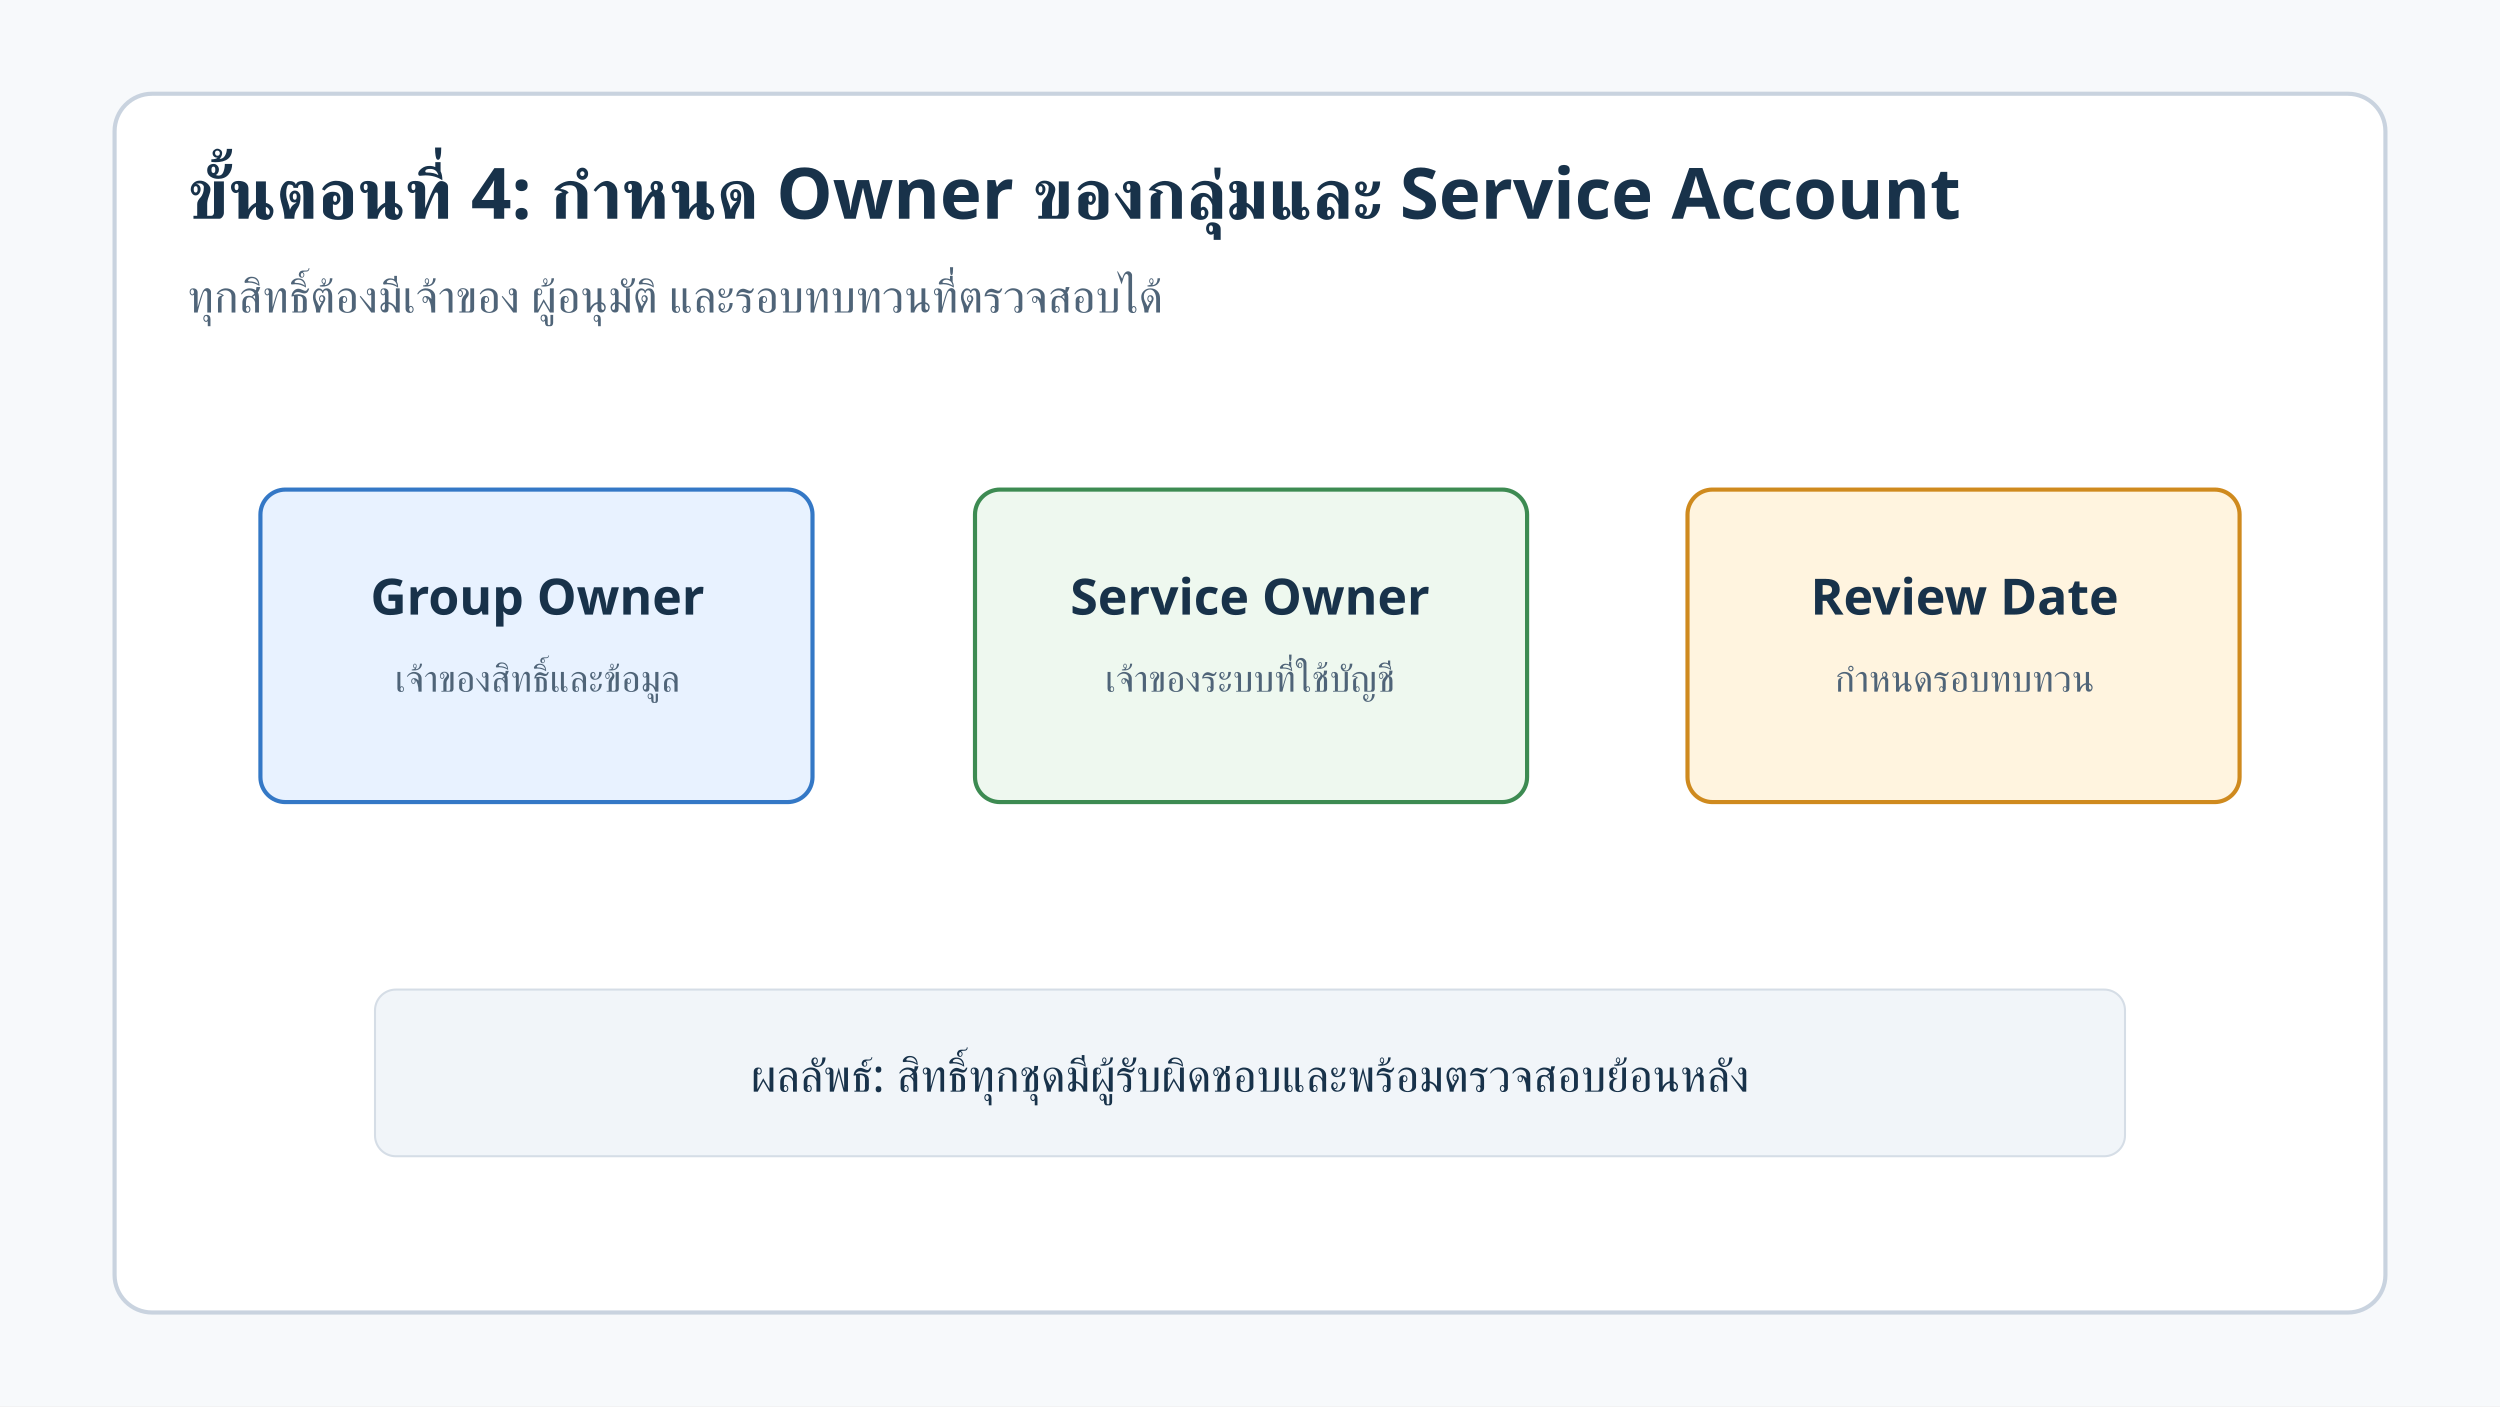
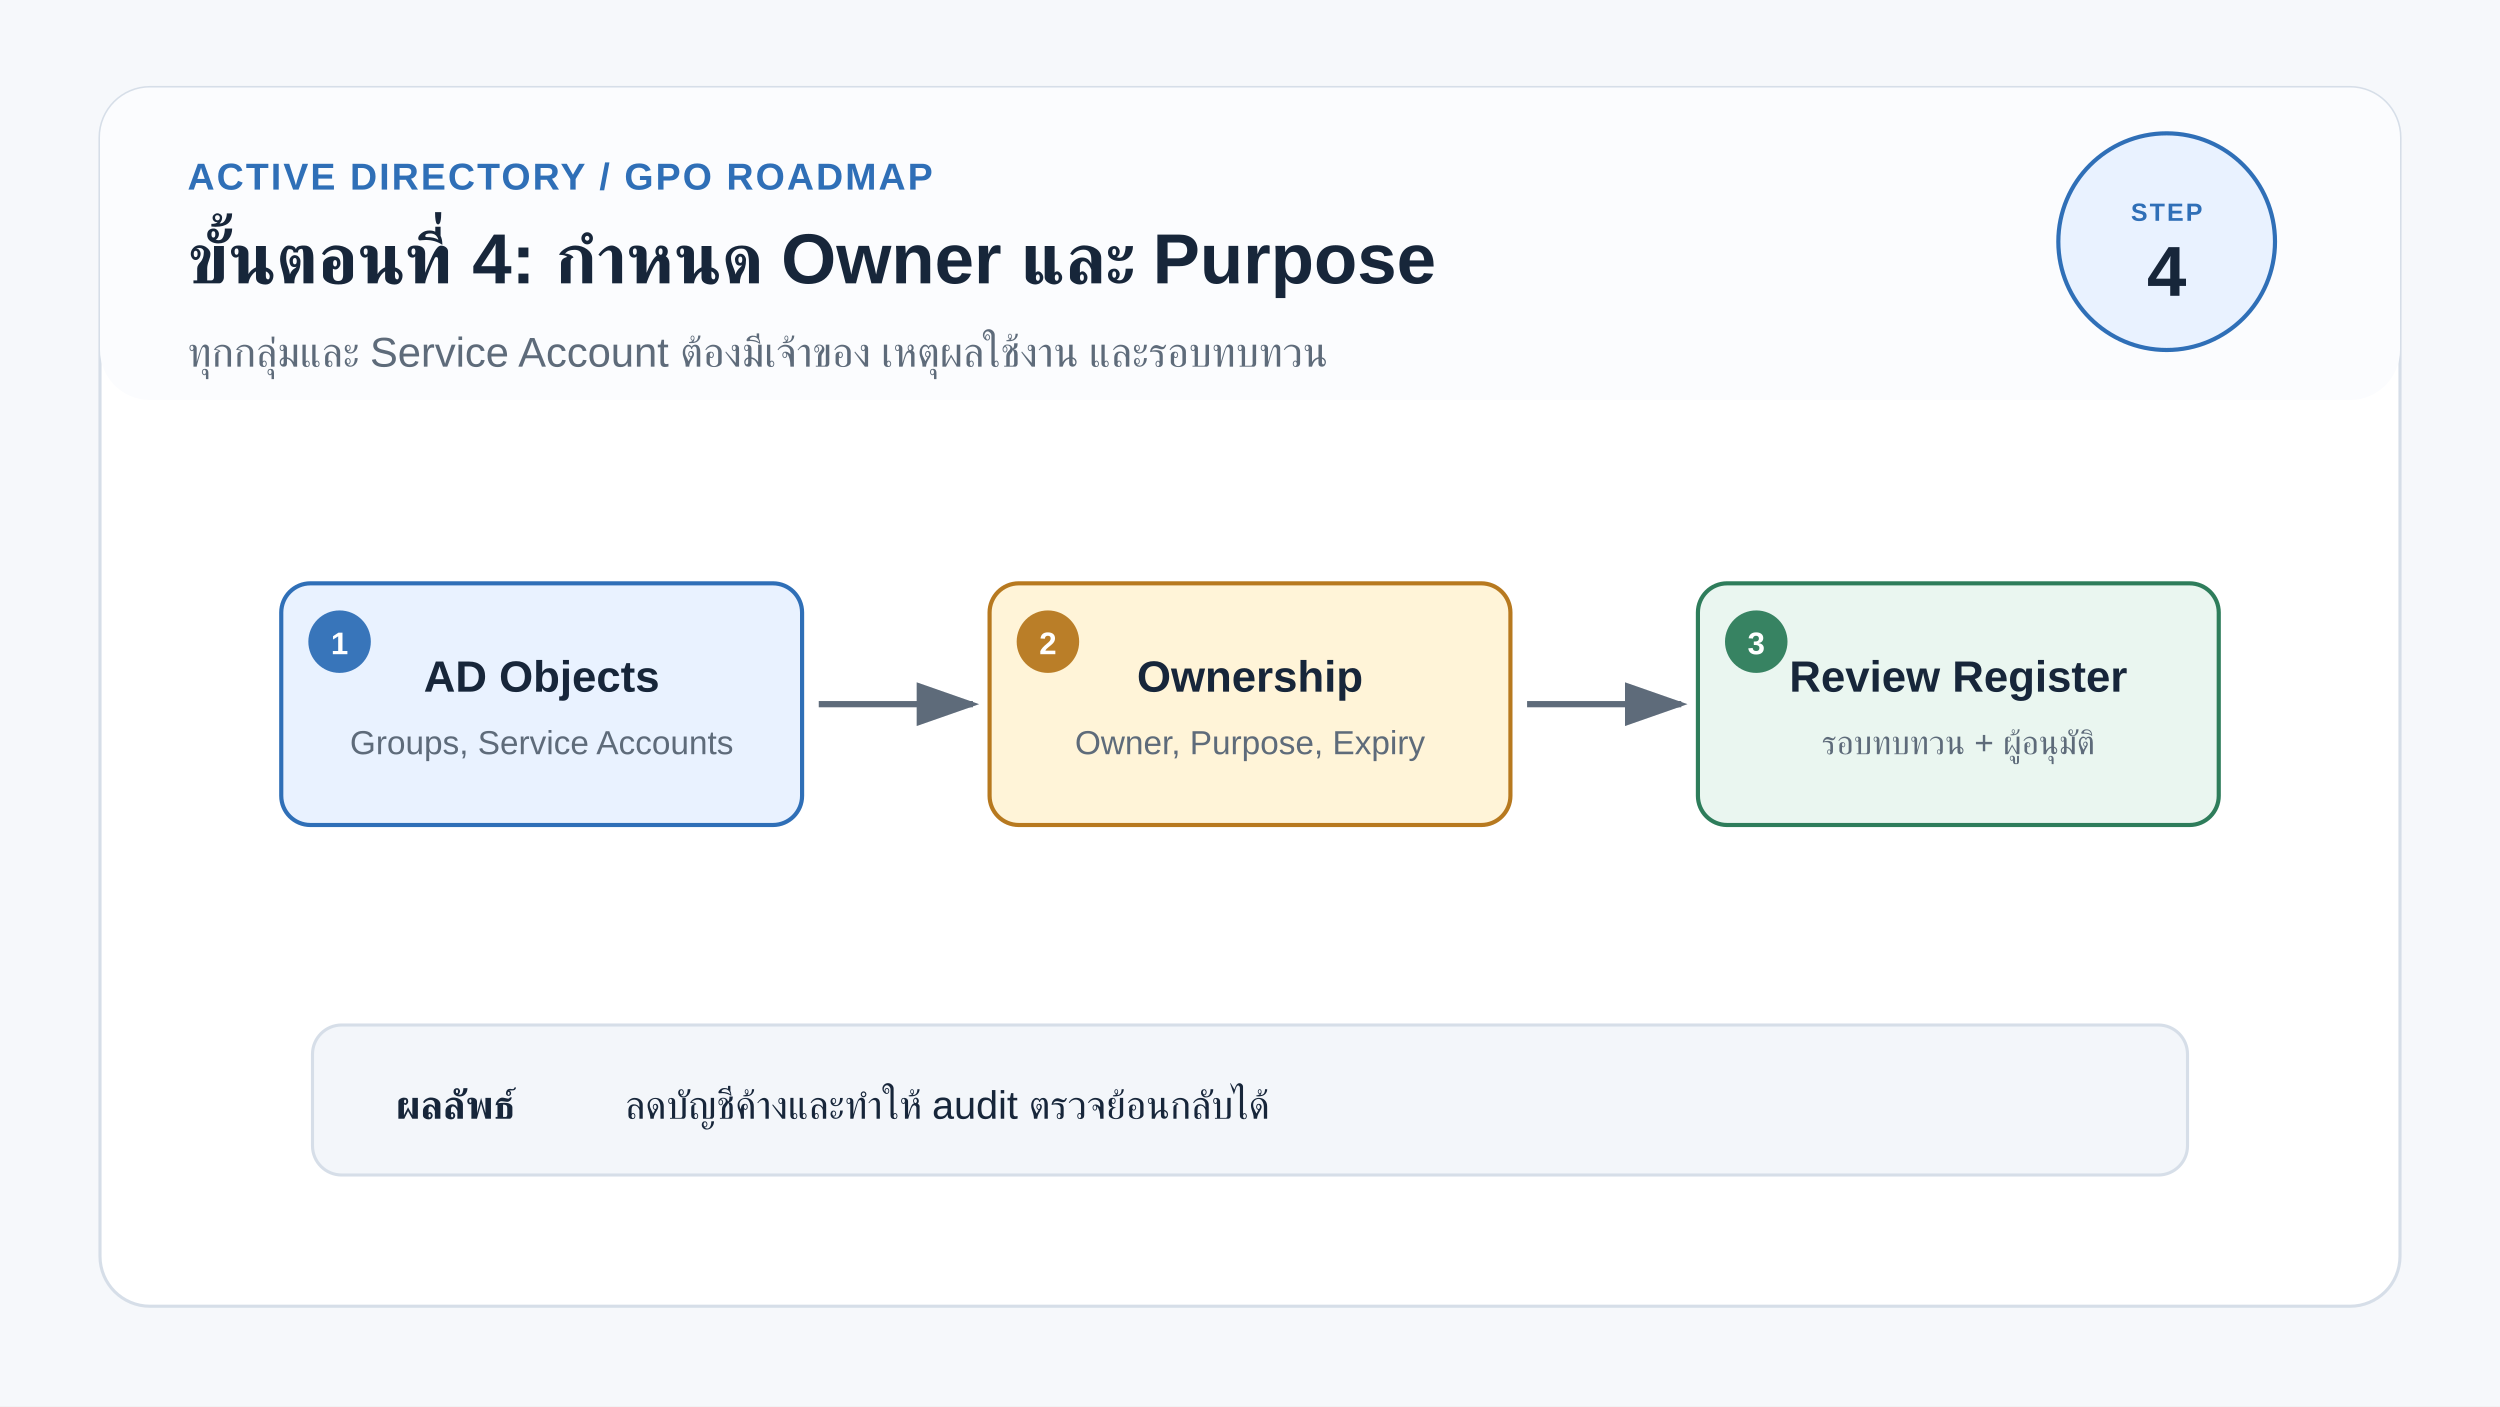
<svg xmlns="http://www.w3.org/2000/svg" width="1200" height="675" viewBox="0 0 1200 675">
-   <rect width="1200" height="675" fill="#f7f9fb" />
-   <rect x="55" y="45" width="1090" height="585" rx="18" fill="#ffffff" stroke="#c9d3df" stroke-width="2" />
-   <text x="90" y="105" font-family="Segoe UI, Tahoma, sans-serif" font-size="34" font-weight="700" fill="#18324a">ขั้นตอนที่ 4: กำหนด Owner ของกลุ่มและ Service Account</text>
-   <text x="90" y="150" font-family="Segoe UI, Tahoma, sans-serif" font-size="22" fill="#4f6478">ทุกสิทธิ์ต้องมีเจ้าของ ผู้อนุมัติ และรอบทบทวนที่ตรวจสอบได้</text>
-   <rect x="125" y="235" width="265" height="150" rx="12" fill="#e8f2ff" stroke="#3478c6" stroke-width="2" />
-   <text x="258" y="295" text-anchor="middle" font-family="Segoe UI, Tahoma, sans-serif" font-size="24" font-weight="700" fill="#18324a">Group Owner</text>
-   <text x="258" y="332" text-anchor="middle" font-family="Segoe UI, Tahoma, sans-serif" font-size="18" fill="#4f6478">เจ้าของสิทธิ์และข้อมูล</text>
-   <rect x="468" y="235" width="265" height="150" rx="12" fill="#eef8ef" stroke="#3d8b52" stroke-width="2" />
-   <text x="600" y="295" text-anchor="middle" font-family="Segoe UI, Tahoma, sans-serif" font-size="24" font-weight="700" fill="#18324a">Service Owner</text>
-   <text x="600" y="332" text-anchor="middle" font-family="Segoe UI, Tahoma, sans-serif" font-size="18" fill="#4f6478">เจ้าของระบบที่ใช้บัญชี</text>
-   <rect x="810" y="235" width="265" height="150" rx="12" fill="#fff4df" stroke="#cf8a1e" stroke-width="2" />
-   <text x="943" y="295" text-anchor="middle" font-family="Segoe UI, Tahoma, sans-serif" font-size="24" font-weight="700" fill="#18324a">Review Date</text>
-   <text x="943" y="332" text-anchor="middle" font-family="Segoe UI, Tahoma, sans-serif" font-size="18" fill="#4f6478">กำหนดรอบทบทวน</text>
-   <rect x="180" y="475" width="840" height="80" rx="10" fill="#f1f5f9" stroke="#d5dde6" />
-   <text x="600" y="524" text-anchor="middle" font-family="Segoe UI, Tahoma, sans-serif" font-size="22" fill="#18324a">ผลลัพธ์: สิทธิ์ทุกชุดมีผู้รับผิดชอบและพร้อมตรวจสอบย้อนหลัง</text>
+   <defs>
+     <marker id="arrow" markerWidth="10" markerHeight="7" refX="9" refY="3.5" orient="auto">
+       <polygon points="0 0, 10 3.5, 0 7" fill="#5E6B7A" />
+     </marker>
+   </defs>
+   <g id="background">
+     <rect x="0" y="0" width="1200" height="675" fill="#F6F8FB" />
+   </g>
+   <g id="containers">
+     <rect x="48" y="42" width="1104" height="585" rx="24" fill="#FFFFFF" stroke="#D6DEE8" stroke-width="1.5" />
+     <rect x="48" y="42" width="1104" height="150" rx="24" fill="#FBFCFE" />
+   </g>
+   <g id="nodes">
+     <circle cx="1040" cy="116" r="52" fill="#E9F2FF" stroke="#2F6FB7" stroke-width="2" />
+     <rect x="135" y="280" width="250" height="116" rx="14" fill="#E9F2FF" stroke="#2F6FB7" stroke-width="2" />
+     <circle cx="163" cy="308" r="15" fill="#2F6FB7" opacity="0.95" />
+     <rect x="475" y="280" width="250" height="116" rx="14" fill="#FFF4D8" stroke="#B7791F" stroke-width="2" />
+     <circle cx="503" cy="308" r="15" fill="#B7791F" opacity="0.95" />
+     <rect x="815" y="280" width="250" height="116" rx="14" fill="#EAF6F0" stroke="#2E7D5B" stroke-width="2" />
+     <circle cx="843" cy="308" r="15" fill="#2E7D5B" opacity="0.95" />
+     <rect x="150" y="492" width="900" height="72" rx="14" fill="#F3F6FA" stroke="#D6DEE8" stroke-width="1.5" />
+   </g>
+   <g id="labels">
+     <text x="90" y="91" font-family="Segoe UI, Leelawadee UI, Tahoma, Arial, sans-serif" font-size="18" font-weight="700" fill="#2F6FB7" letter-spacing="1">ACTIVE DIRECTORY / GPO ROADMAP</text>
+     <text x="90" y="136" font-family="Segoe UI, Leelawadee UI, Tahoma, Arial, sans-serif" font-size="34" font-weight="800" fill="#17263A">ขั้นตอนที่ 4: กำหนด Owner และ Purpose</text>
+     <text x="90" y="176" font-family="Segoe UI, Leelawadee UI, Tahoma, Arial, sans-serif" font-size="20" fill="#5E6B7A">ทุกกลุ่มและ Service Account ต้องมีเจ้าของ เหตุผลใช้งาน และรอบทบทวน</text>
+     <text x="1040" y="106" text-anchor="middle" font-family="Segoe UI, Leelawadee UI, Tahoma, Arial, sans-serif" font-size="12" font-weight="700" fill="#2F6FB7" letter-spacing="1">STEP</text>
+     <text x="1040" y="142" text-anchor="middle" font-family="Segoe UI, Leelawadee UI, Tahoma, Arial, sans-serif" font-size="34" font-weight="800" fill="#17263A">4</text>
+     <text x="163" y="314" text-anchor="middle" font-family="Segoe UI, Leelawadee UI, Tahoma, Arial, sans-serif" font-size="15" font-weight="800" fill="#FFFFFF">1</text>
+     <text x="260.0" y="332" text-anchor="middle" font-family="Segoe UI, Leelawadee UI, Tahoma, Arial, sans-serif" font-size="21" font-weight="800" fill="#17263A">AD Objects</text>
+     <text x="260.0" y="362" text-anchor="middle" font-family="Segoe UI, Leelawadee UI, Tahoma, Arial, sans-serif" font-size="16" fill="#5E6B7A">Groups, Service Accounts</text>
+     <text x="503" y="314" text-anchor="middle" font-family="Segoe UI, Leelawadee UI, Tahoma, Arial, sans-serif" font-size="15" font-weight="800" fill="#FFFFFF">2</text>
+     <text x="600.0" y="332" text-anchor="middle" font-family="Segoe UI, Leelawadee UI, Tahoma, Arial, sans-serif" font-size="21" font-weight="800" fill="#17263A">Ownership</text>
+     <text x="600.0" y="362" text-anchor="middle" font-family="Segoe UI, Leelawadee UI, Tahoma, Arial, sans-serif" font-size="16" fill="#5E6B7A">Owner, Purpose, Expiry</text>
+     <text x="843" y="314" text-anchor="middle" font-family="Segoe UI, Leelawadee UI, Tahoma, Arial, sans-serif" font-size="15" font-weight="800" fill="#FFFFFF">3</text>
+     <text x="940.0" y="332" text-anchor="middle" font-family="Segoe UI, Leelawadee UI, Tahoma, Arial, sans-serif" font-size="21" font-weight="800" fill="#17263A">Review Register</text>
+     <text x="940.0" y="362" text-anchor="middle" font-family="Segoe UI, Leelawadee UI, Tahoma, Arial, sans-serif" font-size="16" fill="#5E6B7A">รอบทบทวน + ผู้อนุมัติ</text>
+     <text x="190" y="537" font-family="Segoe UI, Leelawadee UI, Tahoma, Arial, sans-serif" font-size="19" font-weight="700" fill="#17263A">ผลลัพธ์</text>
+     <text x="300" y="537" font-family="Segoe UI, Leelawadee UI, Tahoma, Arial, sans-serif" font-size="19" fill="#17263A">ลดบัญชีค้างและทำให้ audit ตรวจย้อนกลับได้</text>
+   </g>
+   <g id="connections">
+     <line x1="393" y1="338.0" x2="467" y2="338.0" stroke="#5E6B7A" stroke-width="3" marker-end="url(#arrow)" />
+     <line x1="733" y1="338.0" x2="807" y2="338.0" stroke="#5E6B7A" stroke-width="3" marker-end="url(#arrow)" />
+   </g>
</svg>
